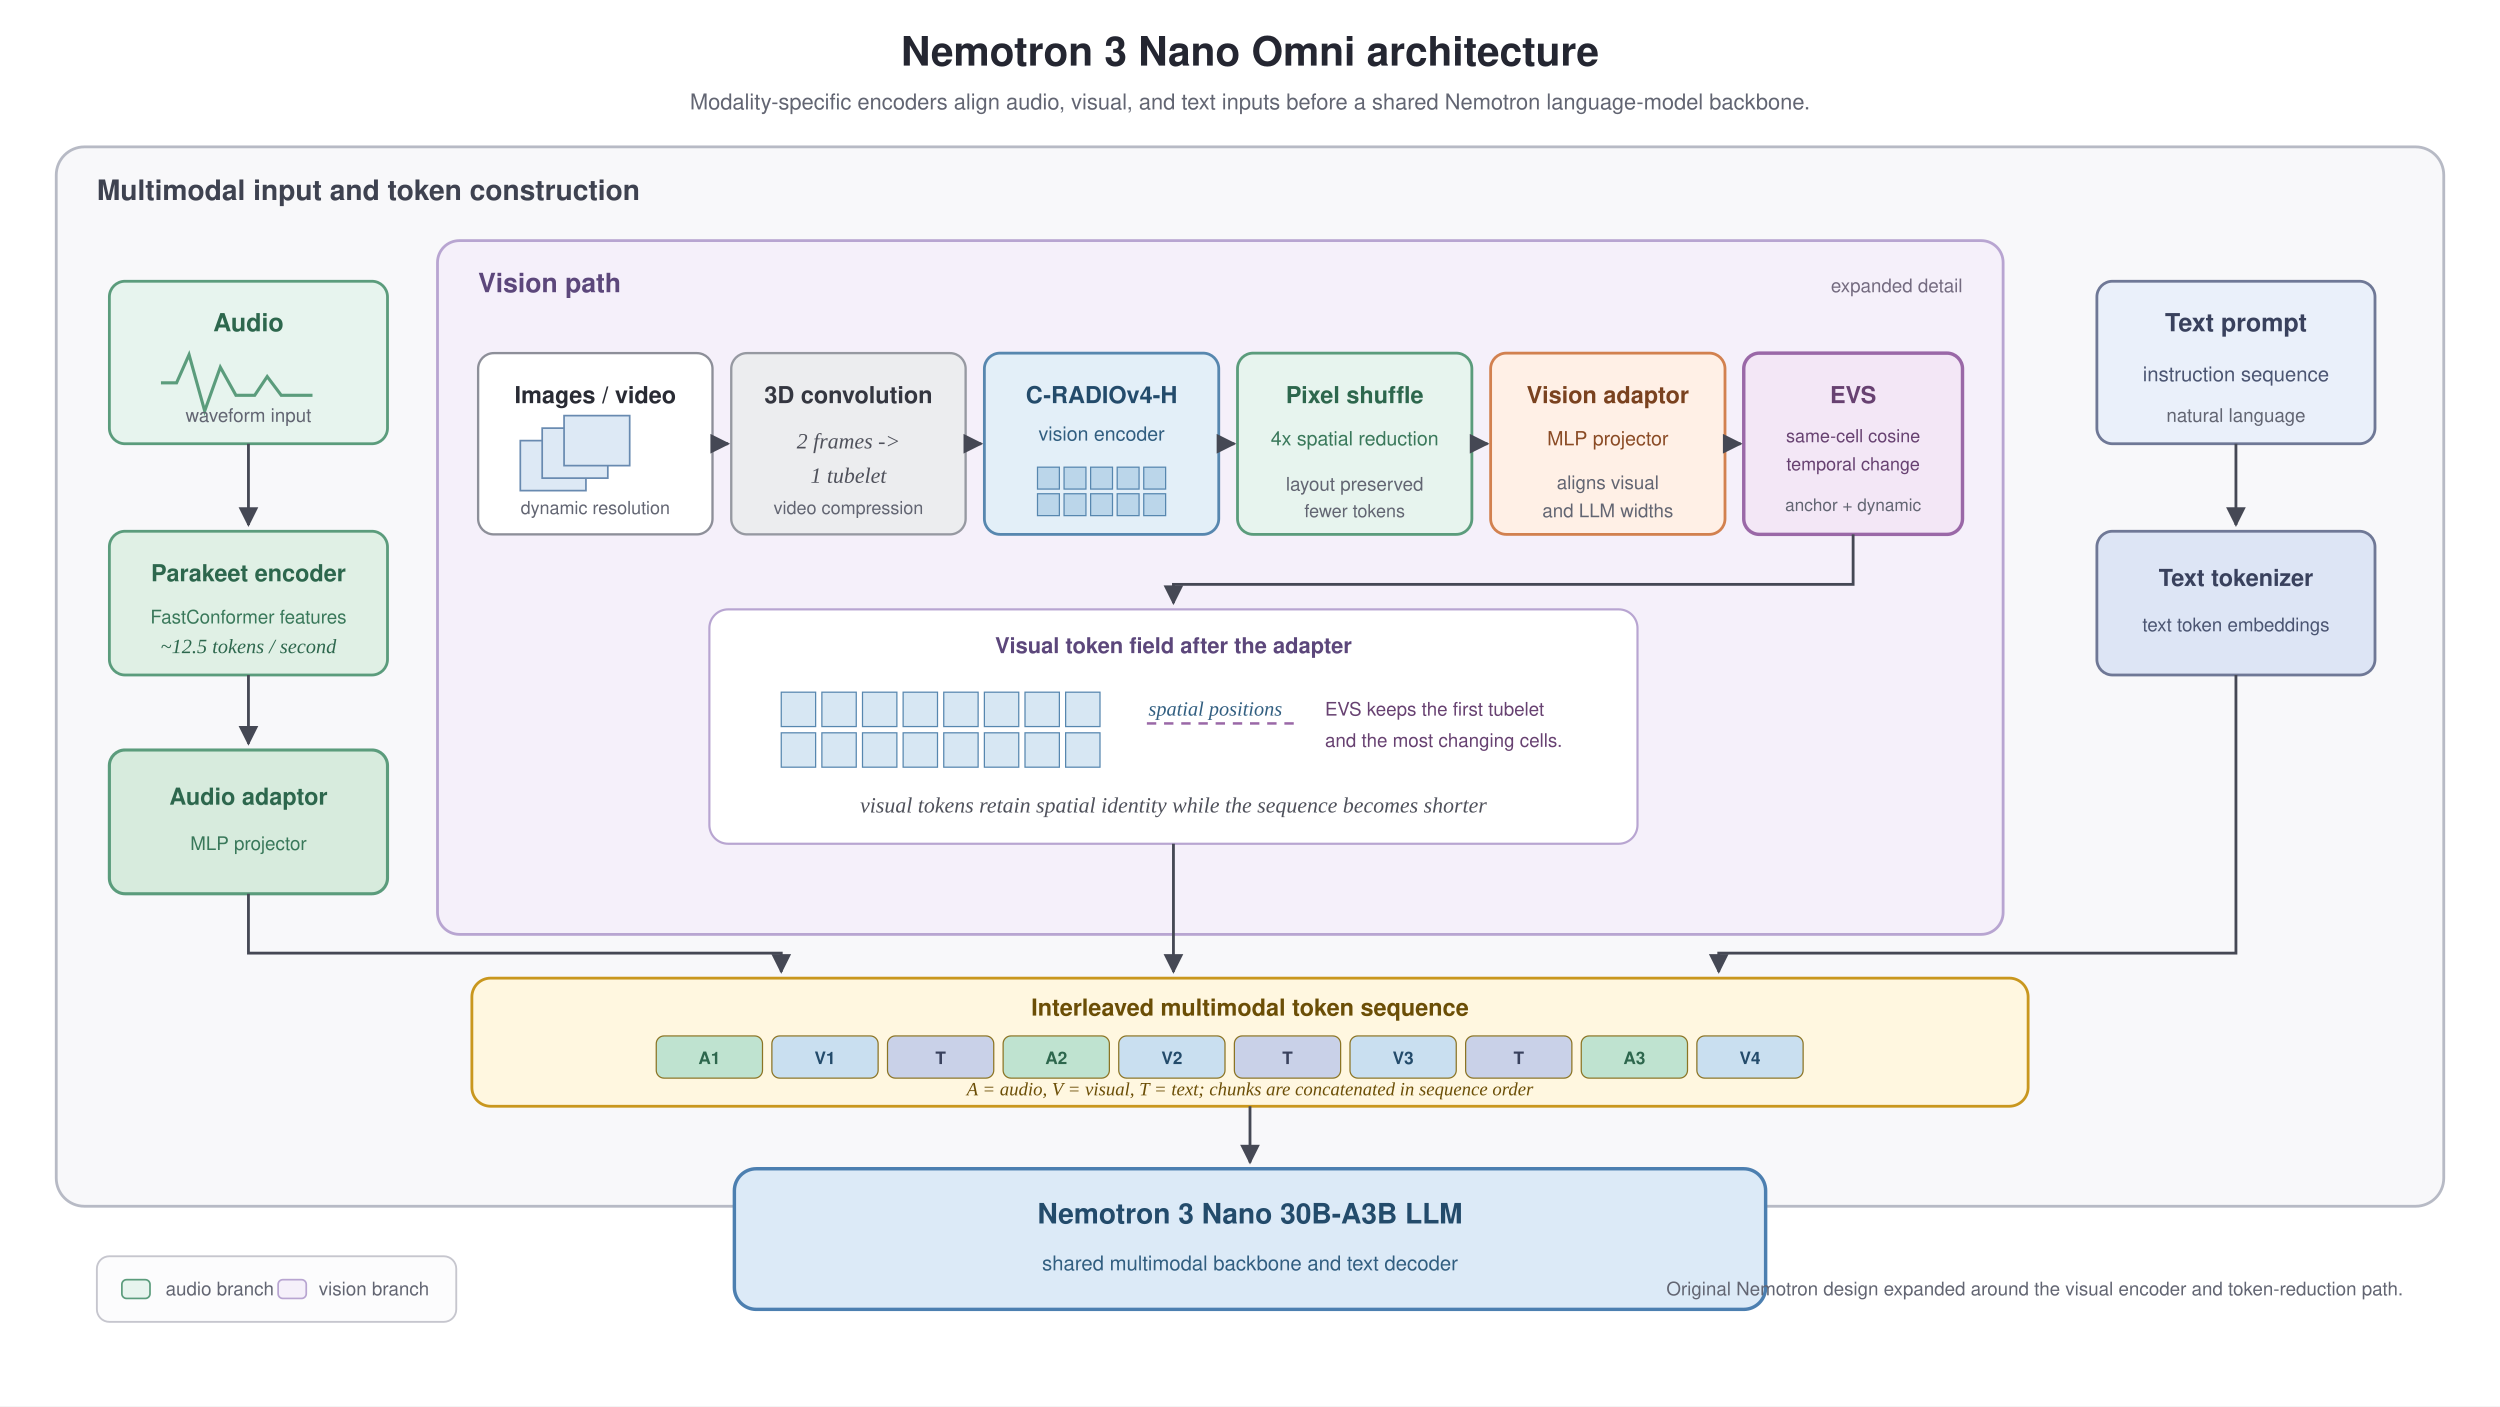
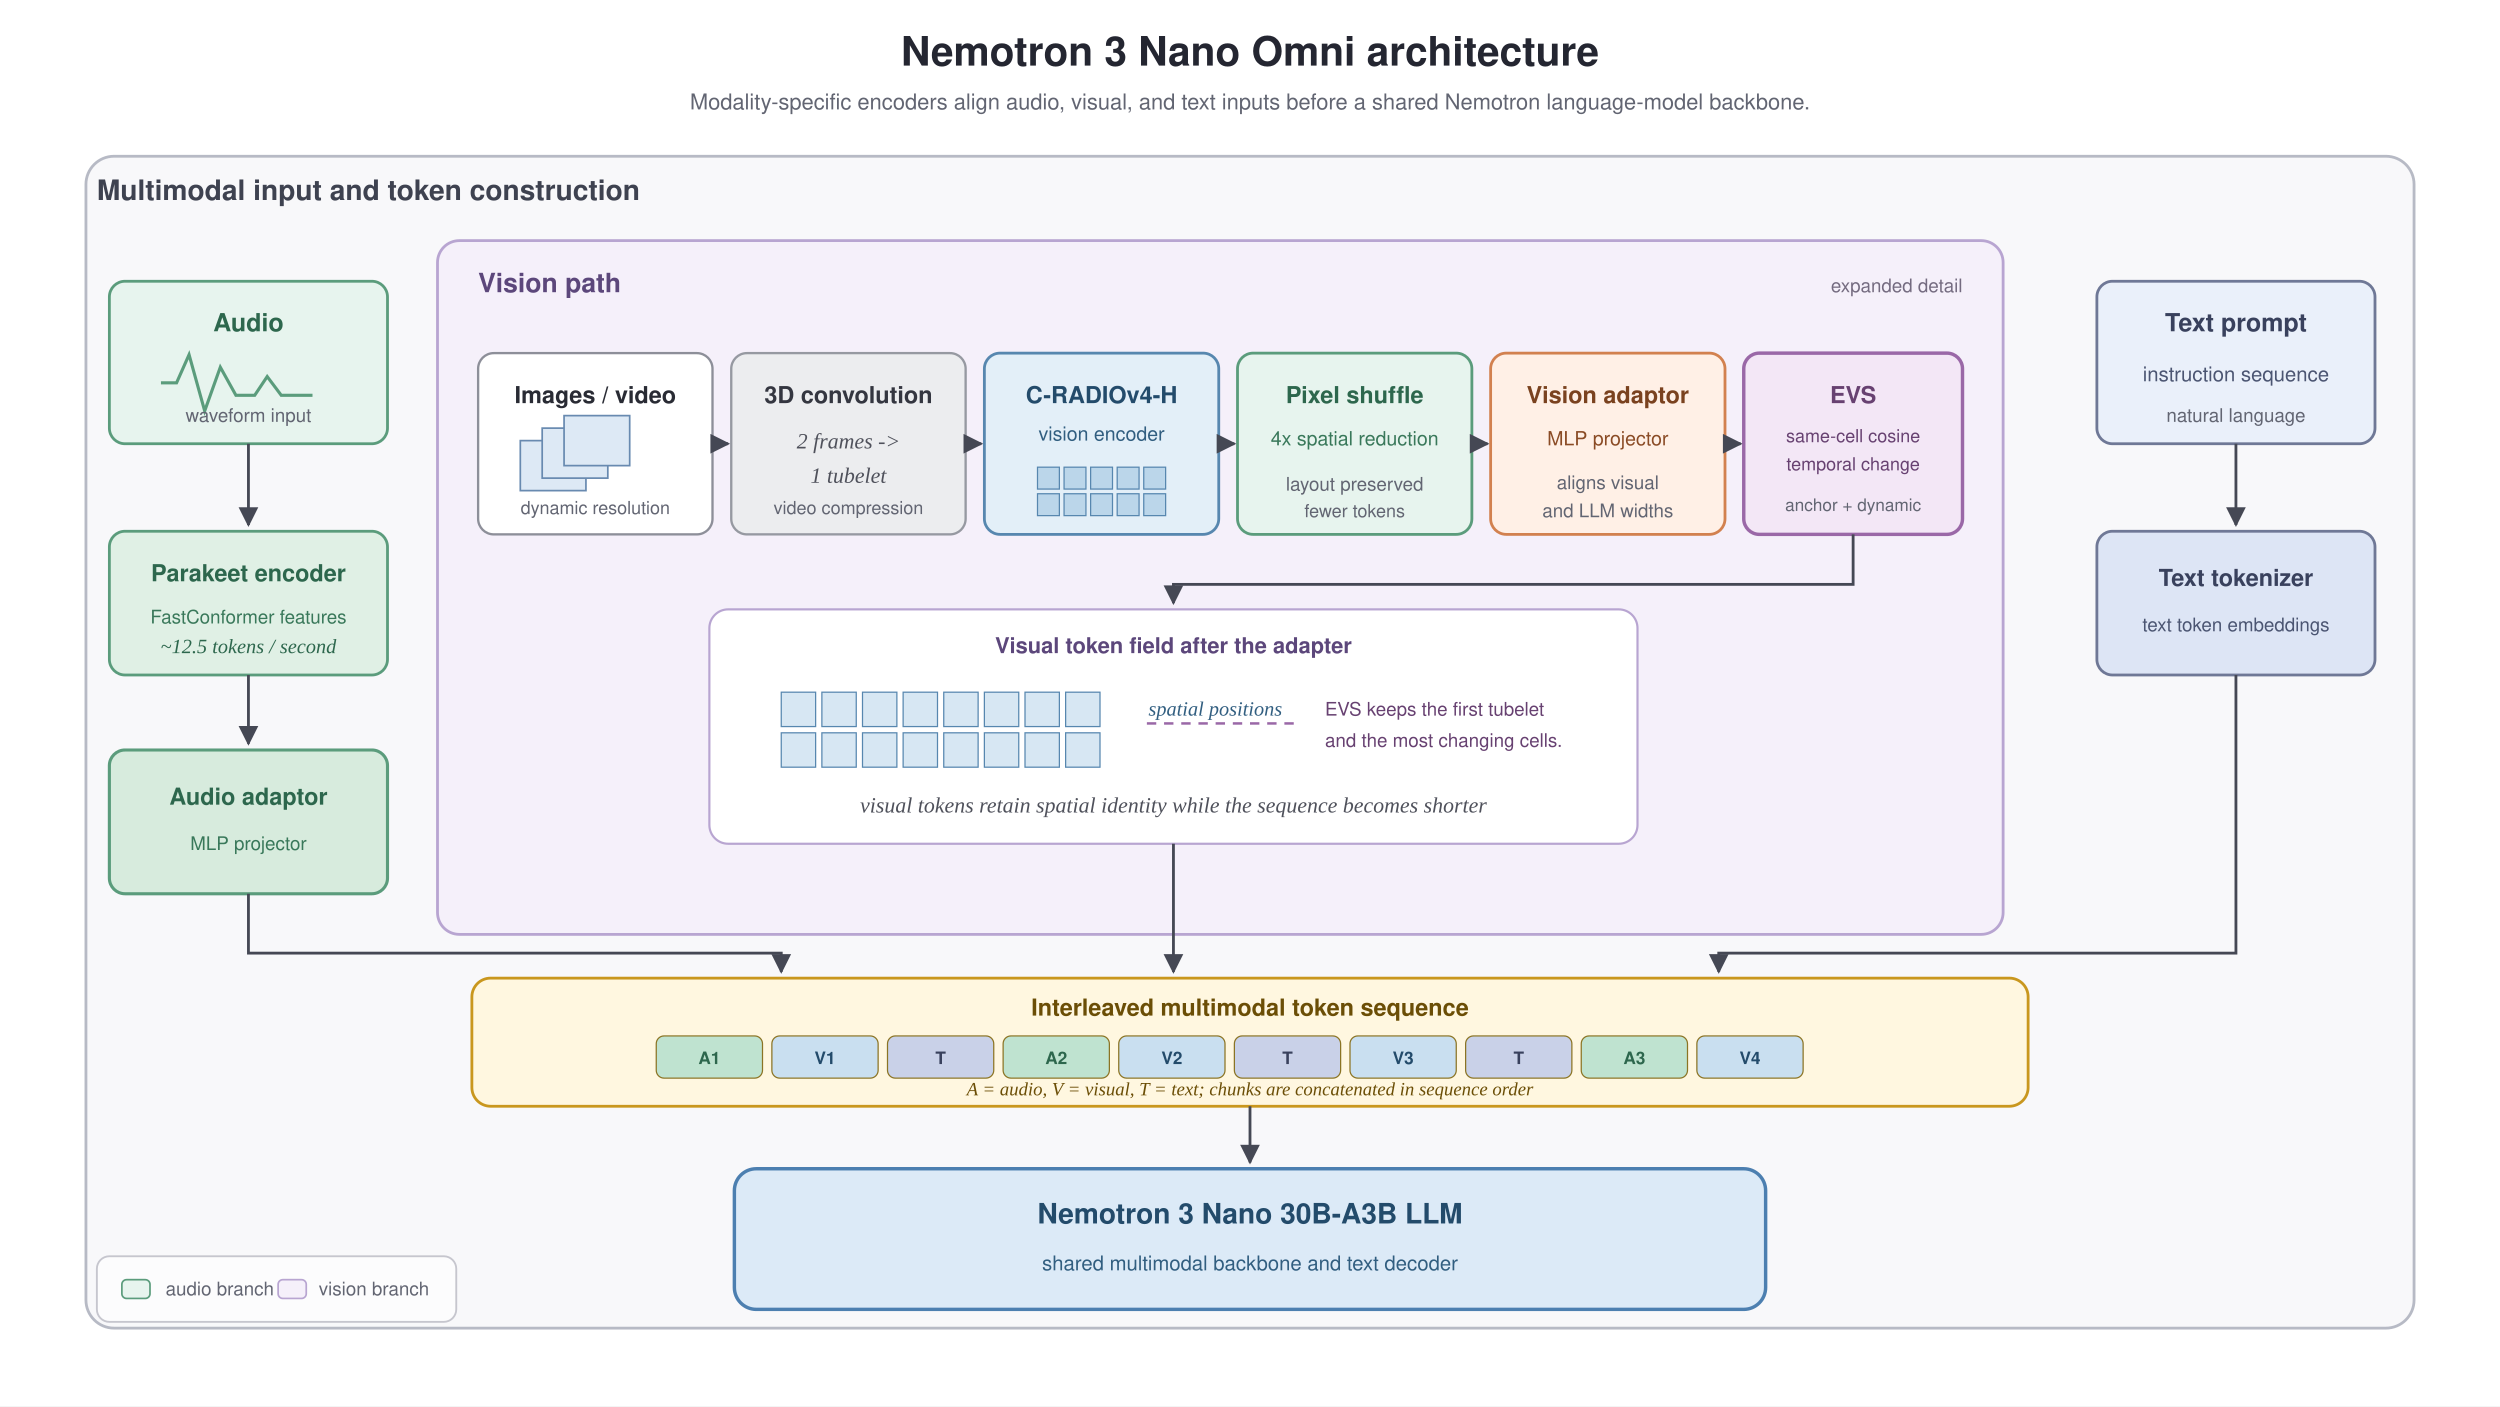
<svg xmlns="http://www.w3.org/2000/svg" width="1600" height="900" viewBox="0 0 1600 900">
  <defs>
    <marker id="arrow" viewBox="0 0 10 10" refX="9" refY="5" markerWidth="7" markerHeight="7" orient="auto">
      <path d="M 0 0 L 10 5 L 0 10 z" fill="#454854" />
    </marker>
  </defs>
  <rect width="1600" height="900" fill="#FFFFFF" />
  <text x="800" y="42" text-anchor="middle" font-family="Helvetica, Arial, sans-serif" font-size="26" font-weight="bold" fill="#242631">Nemotron 3 Nano Omni architecture</text>
  <text x="800" y="70" text-anchor="middle" font-family="Helvetica, Arial, sans-serif" font-size="14" fill="#626572">Modality-specific encoders align audio, visual, and text inputs before a shared Nemotron language-model backbone.</text>
-   <rect x="36" y="94" width="1528" height="678" rx="18" fill="#F8F8FA" stroke="#B7BAC5" stroke-width="1.8" />
+   <rect x="55" y="100" width="1490" height="750" rx="18" fill="#F8F8FA" stroke="#B7BAC5" stroke-width="1.8" />
  <text x="62" y="128" font-family="Helvetica, Arial, sans-serif" font-size="18" font-weight="bold" fill="#3E4250">Multimodal input and token construction</text>
  <g font-family="Helvetica, Arial, sans-serif">
    <rect x="70" y="180" width="178" height="104" rx="10" fill="#E7F4EE" stroke="#5B9C7C" stroke-width="1.8" />
    <text x="159" y="212" text-anchor="middle" font-size="16" font-weight="bold" fill="#2D674D">Audio</text>
    <path d="M103 245 h10 l8 -18 l10 36 l10 -28 l10 18 h12 l8 -12 l9 12 h20" stroke="#5B9C7C" stroke-width="2" fill="none" />
    <text x="159" y="270" text-anchor="middle" font-size="12" fill="#626572">waveform input</text>
    <rect x="70" y="340" width="178" height="92" rx="10" fill="#E0F0E5" stroke="#5B9C7C" stroke-width="1.8" />
    <text x="159" y="372" text-anchor="middle" font-size="15" font-weight="bold" fill="#2D674D">Parakeet encoder</text>
    <text x="159" y="399" text-anchor="middle" font-size="12" fill="#39785A">FastConformer features</text>
    <text x="159" y="418" text-anchor="middle" font-family="Times New Roman, serif" font-size="13" font-style="italic" fill="#2D674D">~12.5 tokens / second</text>
    <rect x="70" y="480" width="178" height="92" rx="10" fill="#D7EBDD" stroke="#5B9C7C" stroke-width="2" />
    <text x="159" y="515" text-anchor="middle" font-size="15" font-weight="bold" fill="#2D674D">Audio adaptor</text>
    <text x="159" y="544" text-anchor="middle" font-size="12" fill="#39785A">MLP projector</text>
    <rect x="1342" y="180" width="178" height="104" rx="10" fill="#EAF0FA" stroke="#6F7896" stroke-width="1.8" />
    <text x="1431" y="212" text-anchor="middle" font-size="16" font-weight="bold" fill="#39415D">Text prompt</text>
    <text x="1431" y="244" text-anchor="middle" font-size="13" fill="#4B5572">instruction sequence</text>
    <text x="1431" y="270" text-anchor="middle" font-size="12" fill="#626572">natural language</text>
    <rect x="1342" y="340" width="178" height="92" rx="10" fill="#DDE5F5" stroke="#6F7896" stroke-width="1.8" />
    <text x="1431" y="375" text-anchor="middle" font-size="15" font-weight="bold" fill="#39415D">Text tokenizer</text>
    <text x="1431" y="404" text-anchor="middle" font-size="12" fill="#4B5572">text token embeddings</text>
  </g>
  <rect x="280" y="154" width="1002" height="444" rx="14" fill="#F5F0FA" stroke="#B8A5D1" stroke-width="1.8" />
  <text x="306" y="187" font-family="Helvetica, Arial, sans-serif" font-size="17" font-weight="bold" fill="#5C477B">Vision path</text>
  <text x="1256" y="187" text-anchor="end" font-family="Helvetica, Arial, sans-serif" font-size="12" fill="#746B80">expanded detail</text>
  <g font-family="Helvetica, Arial, sans-serif">
    <rect x="306" y="226" width="150" height="116" rx="10" fill="#FFFFFF" stroke="#8D8F99" stroke-width="1.5" />
    <text x="381" y="258" text-anchor="middle" font-size="15" font-weight="bold" fill="#292B34">Images / video</text>
    <g fill="#DDE9F5" stroke="#688AB0" stroke-width="1.1">
      <rect x="333" y="282" width="42" height="32" />
      <rect x="347" y="274" width="42" height="32" />
      <rect x="361" y="266" width="42" height="32" />
    </g>
    <text x="381" y="329" text-anchor="middle" font-size="11.5" fill="#626572">dynamic resolution</text>
    <rect x="468" y="226" width="150" height="116" rx="10" fill="#ECEDEF" stroke="#9699A1" stroke-width="1.5" />
    <text x="543" y="258" text-anchor="middle" font-size="15" font-weight="bold" fill="#343640">3D convolution</text>
    <text x="543" y="287" text-anchor="middle" font-family="Times New Roman, serif" font-size="14" font-style="italic" fill="#4F515B">2 frames -&gt;</text>
    <text x="543" y="309" text-anchor="middle" font-family="Times New Roman, serif" font-size="14" font-style="italic" fill="#4F515B">1 tubelet</text>
    <text x="543" y="329" text-anchor="middle" font-size="11.5" fill="#626572">video compression</text>
    <rect x="630" y="226" width="150" height="116" rx="10" fill="#E3EFF8" stroke="#5787AF" stroke-width="1.8" />
    <text x="705" y="258" text-anchor="middle" font-size="15" font-weight="bold" fill="#234B6B">C-RADIOv4-H</text>
    <text x="705" y="282" text-anchor="middle" font-size="12.5" fill="#315E80">vision encoder</text>
    <g fill="#BBD6EA" stroke="#5787AF" stroke-width="0.8">
      <rect x="664" y="299" width="14" height="14" />
      <rect x="681" y="299" width="14" height="14" />
      <rect x="698" y="299" width="14" height="14" />
      <rect x="715" y="299" width="14" height="14" />
      <rect x="732" y="299" width="14" height="14" />
      <rect x="664" y="316" width="14" height="14" />
      <rect x="681" y="316" width="14" height="14" />
      <rect x="698" y="316" width="14" height="14" />
      <rect x="715" y="316" width="14" height="14" />
      <rect x="732" y="316" width="14" height="14" />
    </g>
    <rect x="792" y="226" width="150" height="116" rx="10" fill="#E7F4EE" stroke="#5B9C7C" stroke-width="1.8" />
    <text x="867" y="258" text-anchor="middle" font-size="15" font-weight="bold" fill="#2D674D">Pixel shuffle</text>
    <text x="867" y="285" text-anchor="middle" font-size="12.5" fill="#39785A">4x spatial reduction</text>
    <text x="867" y="314" text-anchor="middle" font-size="12" fill="#626572">layout preserved</text>
    <text x="867" y="331" text-anchor="middle" font-size="11.5" fill="#626572">fewer tokens</text>
    <rect x="954" y="226" width="150" height="116" rx="10" fill="#FFF0E6" stroke="#D2814F" stroke-width="1.8" />
    <text x="1029" y="258" text-anchor="middle" font-size="15" font-weight="bold" fill="#7A421F">Vision adaptor</text>
    <text x="1029" y="285" text-anchor="middle" font-size="12.5" fill="#8A4B25">MLP projector</text>
    <text x="1029" y="313" text-anchor="middle" font-size="12" fill="#626572">aligns visual</text>
    <text x="1029" y="331" text-anchor="middle" font-size="12" fill="#626572">and LLM widths</text>
    <rect x="1116" y="226" width="140" height="116" rx="10" fill="#F3E7F6" stroke="#9A68A7" stroke-width="2.2" />
    <text x="1186" y="258" text-anchor="middle" font-size="15" font-weight="bold" fill="#674171">EVS</text>
    <text x="1186" y="283" text-anchor="middle" font-size="11.5" fill="#674171">same-cell cosine</text>
    <text x="1186" y="301" text-anchor="middle" font-size="11.5" fill="#674171">temporal change</text>
    <text x="1186" y="327" text-anchor="middle" font-size="11" fill="#626572">anchor + dynamic</text>
    <rect x="454" y="390" width="594" height="150" rx="12" fill="#FFFFFF" stroke="#B8A5D1" stroke-width="1.4" />
    <text x="751" y="418" text-anchor="middle" font-size="14" font-weight="bold" fill="#5C477B">Visual token field after the adapter</text>
    <g fill="#D7E7F3" stroke="#5787AF" stroke-width="0.8">
      <rect x="500" y="443" width="22" height="22" />
      <rect x="526" y="443" width="22" height="22" />
      <rect x="552" y="443" width="22" height="22" />
      <rect x="578" y="443" width="22" height="22" />
      <rect x="604" y="443" width="22" height="22" />
      <rect x="630" y="443" width="22" height="22" />
      <rect x="656" y="443" width="22" height="22" />
      <rect x="682" y="443" width="22" height="22" />
      <rect x="500" y="469" width="22" height="22" />
      <rect x="526" y="469" width="22" height="22" />
      <rect x="552" y="469" width="22" height="22" />
      <rect x="578" y="469" width="22" height="22" />
      <rect x="604" y="469" width="22" height="22" />
      <rect x="630" y="469" width="22" height="22" />
      <rect x="656" y="469" width="22" height="22" />
      <rect x="682" y="469" width="22" height="22" />
    </g>
    <text x="735" y="458" font-family="Times New Roman, serif" font-size="13" font-style="italic" fill="#315E80">spatial positions</text>
    <path d="M734 463 H830" stroke="#9A68A7" stroke-width="1.6" stroke-dasharray="6 5" />
    <text x="848" y="458" font-family="Helvetica, Arial, sans-serif" font-size="12" fill="#674171">EVS keeps the first tubelet</text>
    <text x="848" y="478" font-family="Helvetica, Arial, sans-serif" font-size="12" fill="#674171">and the most changing cells.</text>
    <text x="751" y="520" text-anchor="middle" font-family="Times New Roman, serif" font-size="14" font-style="italic" fill="#4F515B">visual tokens retain spatial identity while the sequence becomes shorter</text>
  </g>
  <rect x="302" y="626" width="996" height="82" rx="12" fill="#FFF7E0" stroke="#C9971E" stroke-width="1.8" />
  <text x="800" y="650" text-anchor="middle" font-family="Helvetica, Arial, sans-serif" font-size="15" font-weight="bold" fill="#6B4E06">Interleaved multimodal token sequence</text>
  <g stroke="#8B7424" stroke-width="0.8">
    <rect x="420" y="663" width="68" height="27" rx="5" fill="#BFE3D0" />
    <rect x="494" y="663" width="68" height="27" rx="5" fill="#C9DFF0" />
    <rect x="568" y="663" width="68" height="27" rx="5" fill="#C9D1E8" />
    <rect x="642" y="663" width="68" height="27" rx="5" fill="#BFE3D0" />
    <rect x="716" y="663" width="68" height="27" rx="5" fill="#C9DFF0" />
    <rect x="790" y="663" width="68" height="27" rx="5" fill="#C9D1E8" />
    <rect x="864" y="663" width="68" height="27" rx="5" fill="#C9DFF0" />
    <rect x="938" y="663" width="68" height="27" rx="5" fill="#C9D1E8" />
    <rect x="1012" y="663" width="68" height="27" rx="5" fill="#BFE3D0" />
    <rect x="1086" y="663" width="68" height="27" rx="5" fill="#C9DFF0" />
  </g>
  <g font-family="Helvetica, Arial, sans-serif" font-size="11" font-weight="bold" text-anchor="middle">
    <text x="454" y="681" fill="#2D674D">A1</text>
    <text x="528" y="681" fill="#234B6B">V1</text>
    <text x="602" y="681" fill="#39415D">T</text>
    <text x="676" y="681" fill="#2D674D">A2</text>
    <text x="750" y="681" fill="#234B6B">V2</text>
    <text x="824" y="681" fill="#39415D">T</text>
    <text x="898" y="681" fill="#234B6B">V3</text>
    <text x="972" y="681" fill="#39415D">T</text>
    <text x="1046" y="681" fill="#2D674D">A3</text>
    <text x="1120" y="681" fill="#234B6B">V4</text>
  </g>
  <text x="800" y="701" text-anchor="middle" font-family="Times New Roman, serif" font-size="12" font-style="italic" fill="#6B4E06">A = audio, V = visual, T = text; chunks are concatenated in sequence order</text>
  <rect x="470" y="748" width="660" height="90" rx="14" fill="#DCEAF7" stroke="#4C7FB0" stroke-width="2.2" />
  <text x="800" y="783" text-anchor="middle" font-family="Helvetica, Arial, sans-serif" font-size="18" font-weight="bold" fill="#234B6B">Nemotron 3 Nano 30B-A3B LLM</text>
  <text x="800" y="813" text-anchor="middle" font-family="Helvetica, Arial, sans-serif" font-size="13" fill="#315E80">shared multimodal backbone and text decoder</text>
  <g stroke="#454854" stroke-width="1.8" fill="none" marker-end="url(#arrow)">
    <path d="M159 284 V336" />
    <path d="M159 432 V476" />
    <path d="M456 284 H466" />
    <path d="M618 284 H628" />
    <path d="M780 284 H790" />
    <path d="M942 284 H952" />
    <path d="M1104 284 H1114" />
    <path d="M1186 342 V374 H751 V386" />
    <path d="M1431 284 V336" />
    <path d="M159 572 V610 H500 V622" />
    <path d="M751 540 V622" />
    <path d="M1431 432 V610 H1100 V622" />
    <path d="M800 708 V744" />
  </g>
  <g font-family="Helvetica, Arial, sans-serif" font-size="12" fill="#626572">
    <rect x="62" y="804" width="230" height="42" rx="8" fill="#FCFCFD" stroke="#C6C6CE" stroke-width="1.2" />
    <rect x="78" y="819" width="18" height="12" rx="3" fill="#E7F4EE" stroke="#5B9C7C" stroke-width="1.1" />
    <text x="106" y="829">audio branch</text>
    <rect x="178" y="819" width="18" height="12" rx="3" fill="#F5F0FA" stroke="#B8A5D1" stroke-width="1.1" />
    <text x="204" y="829">vision branch</text>
-     <text x="1538" y="829" text-anchor="end">Original Nemotron design expanded around the visual encoder and token-reduction path.</text>
  </g>
</svg>
